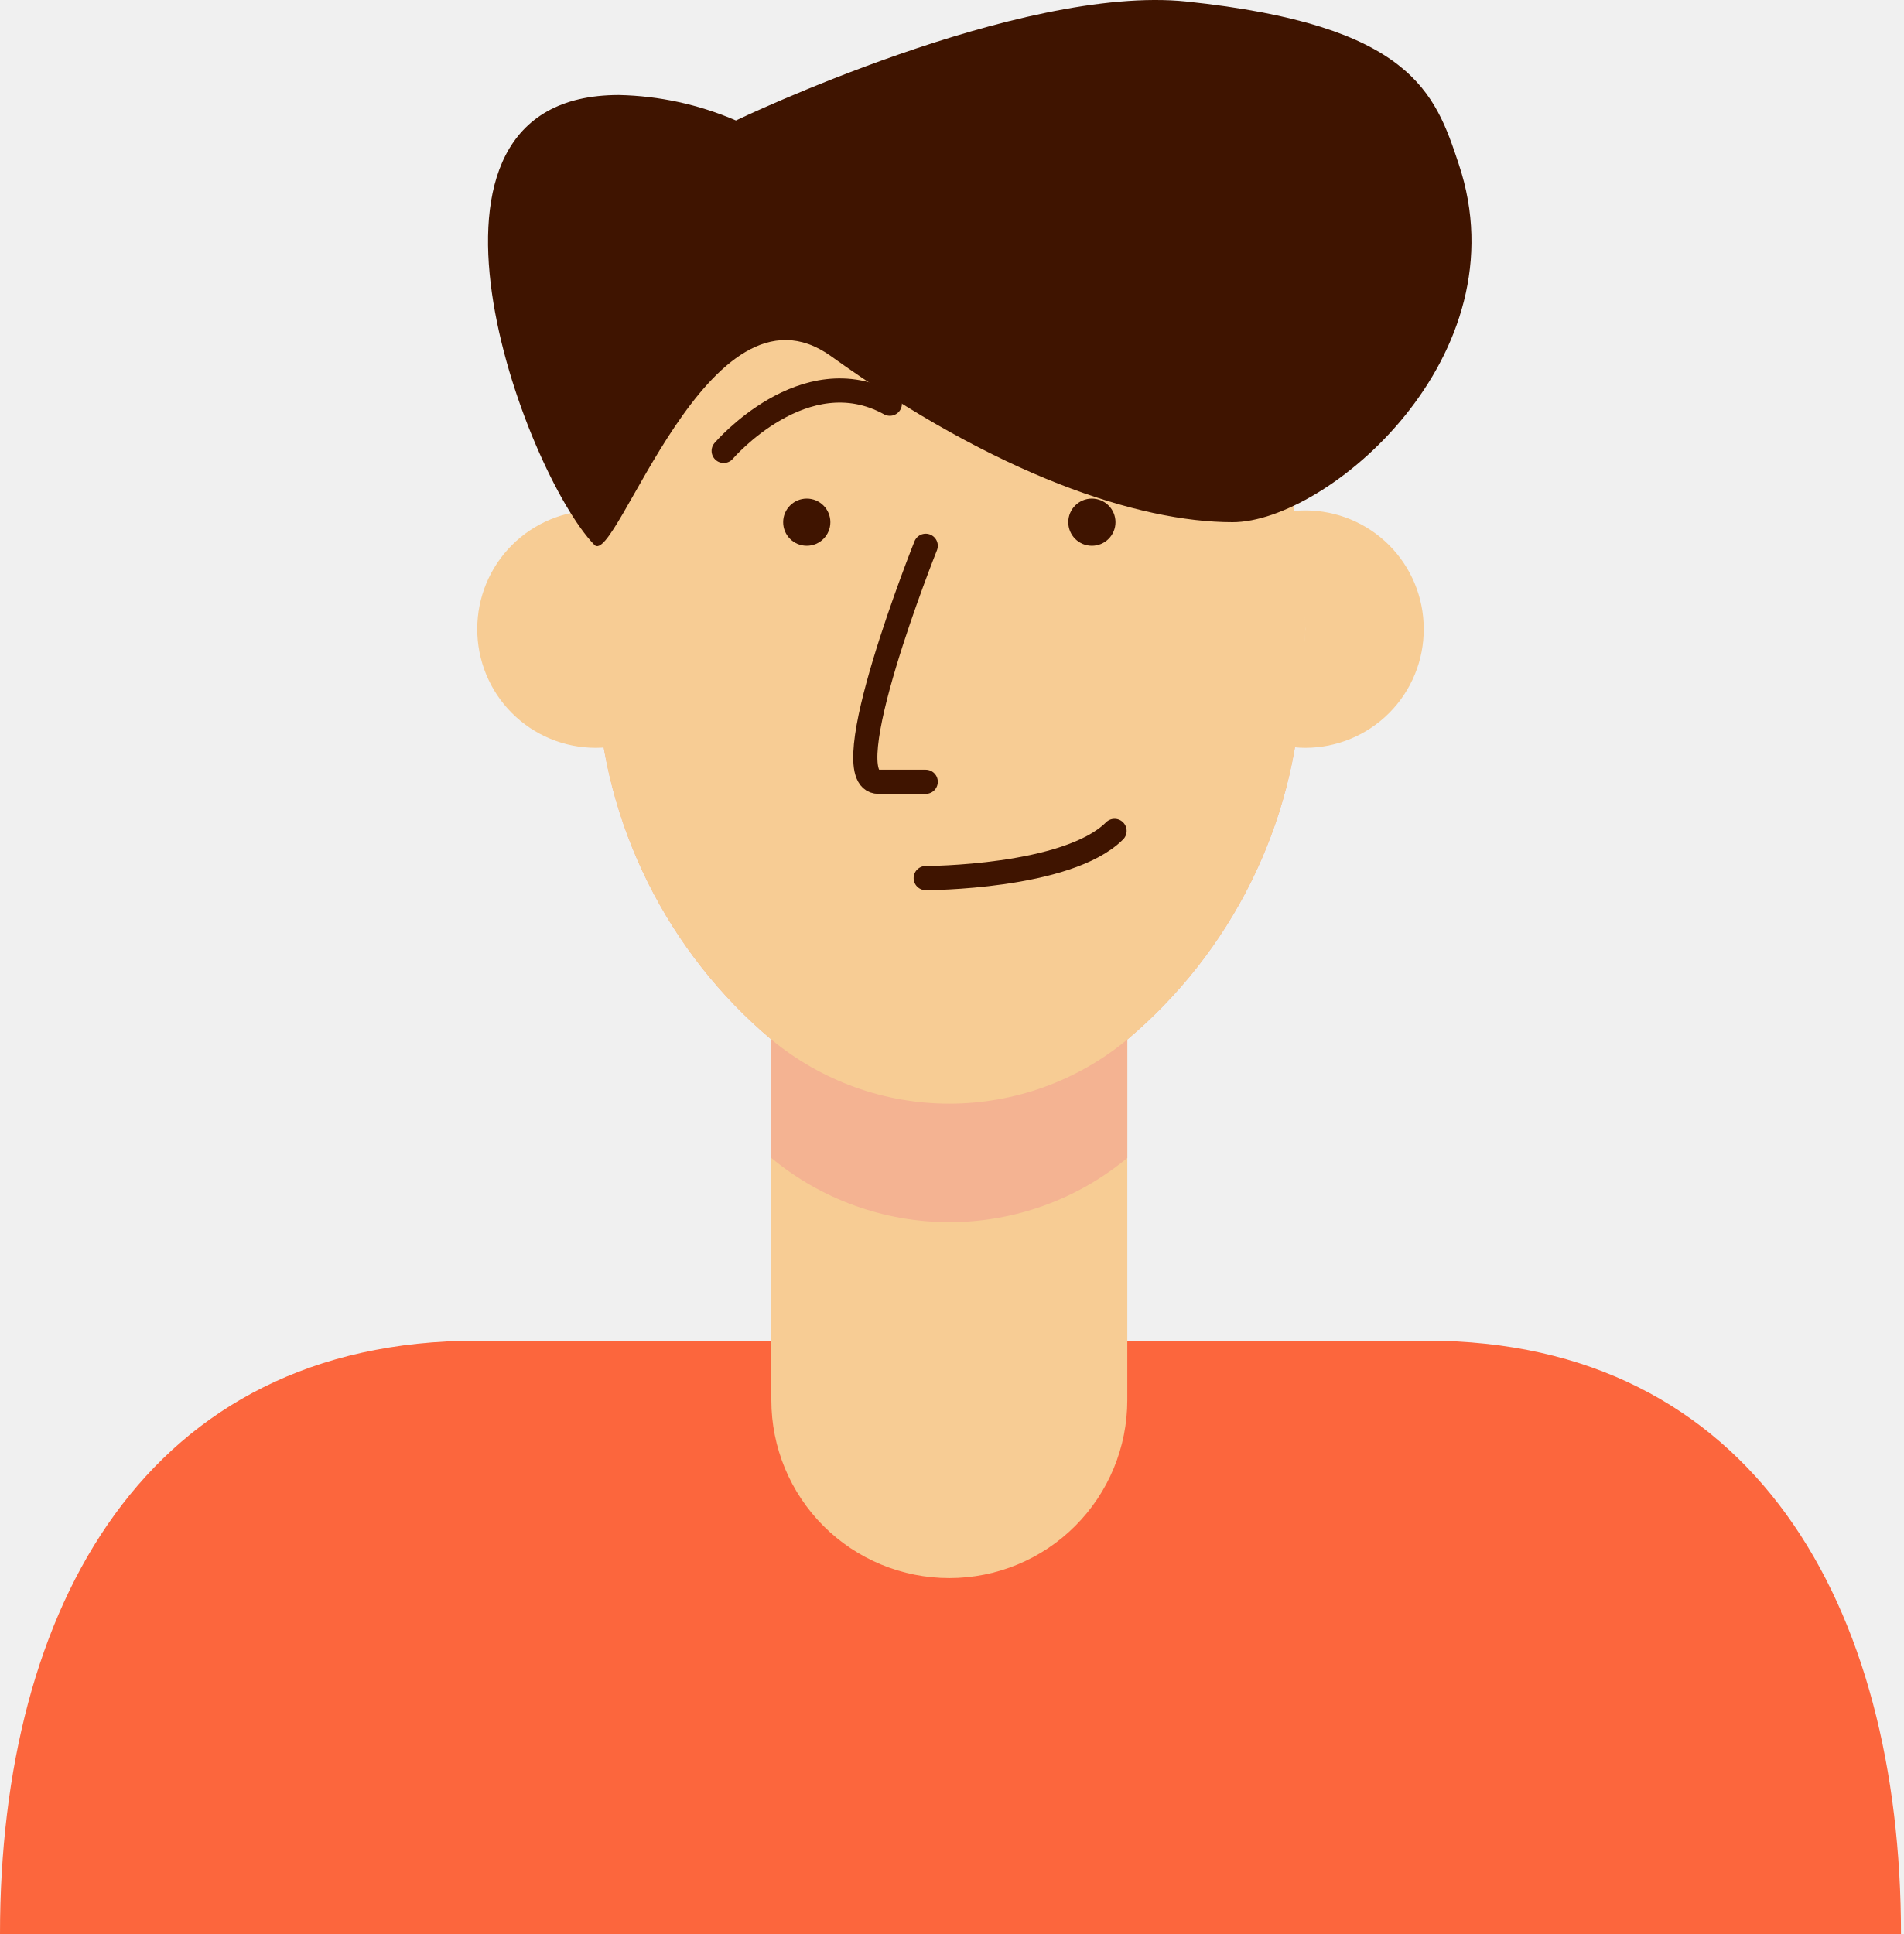
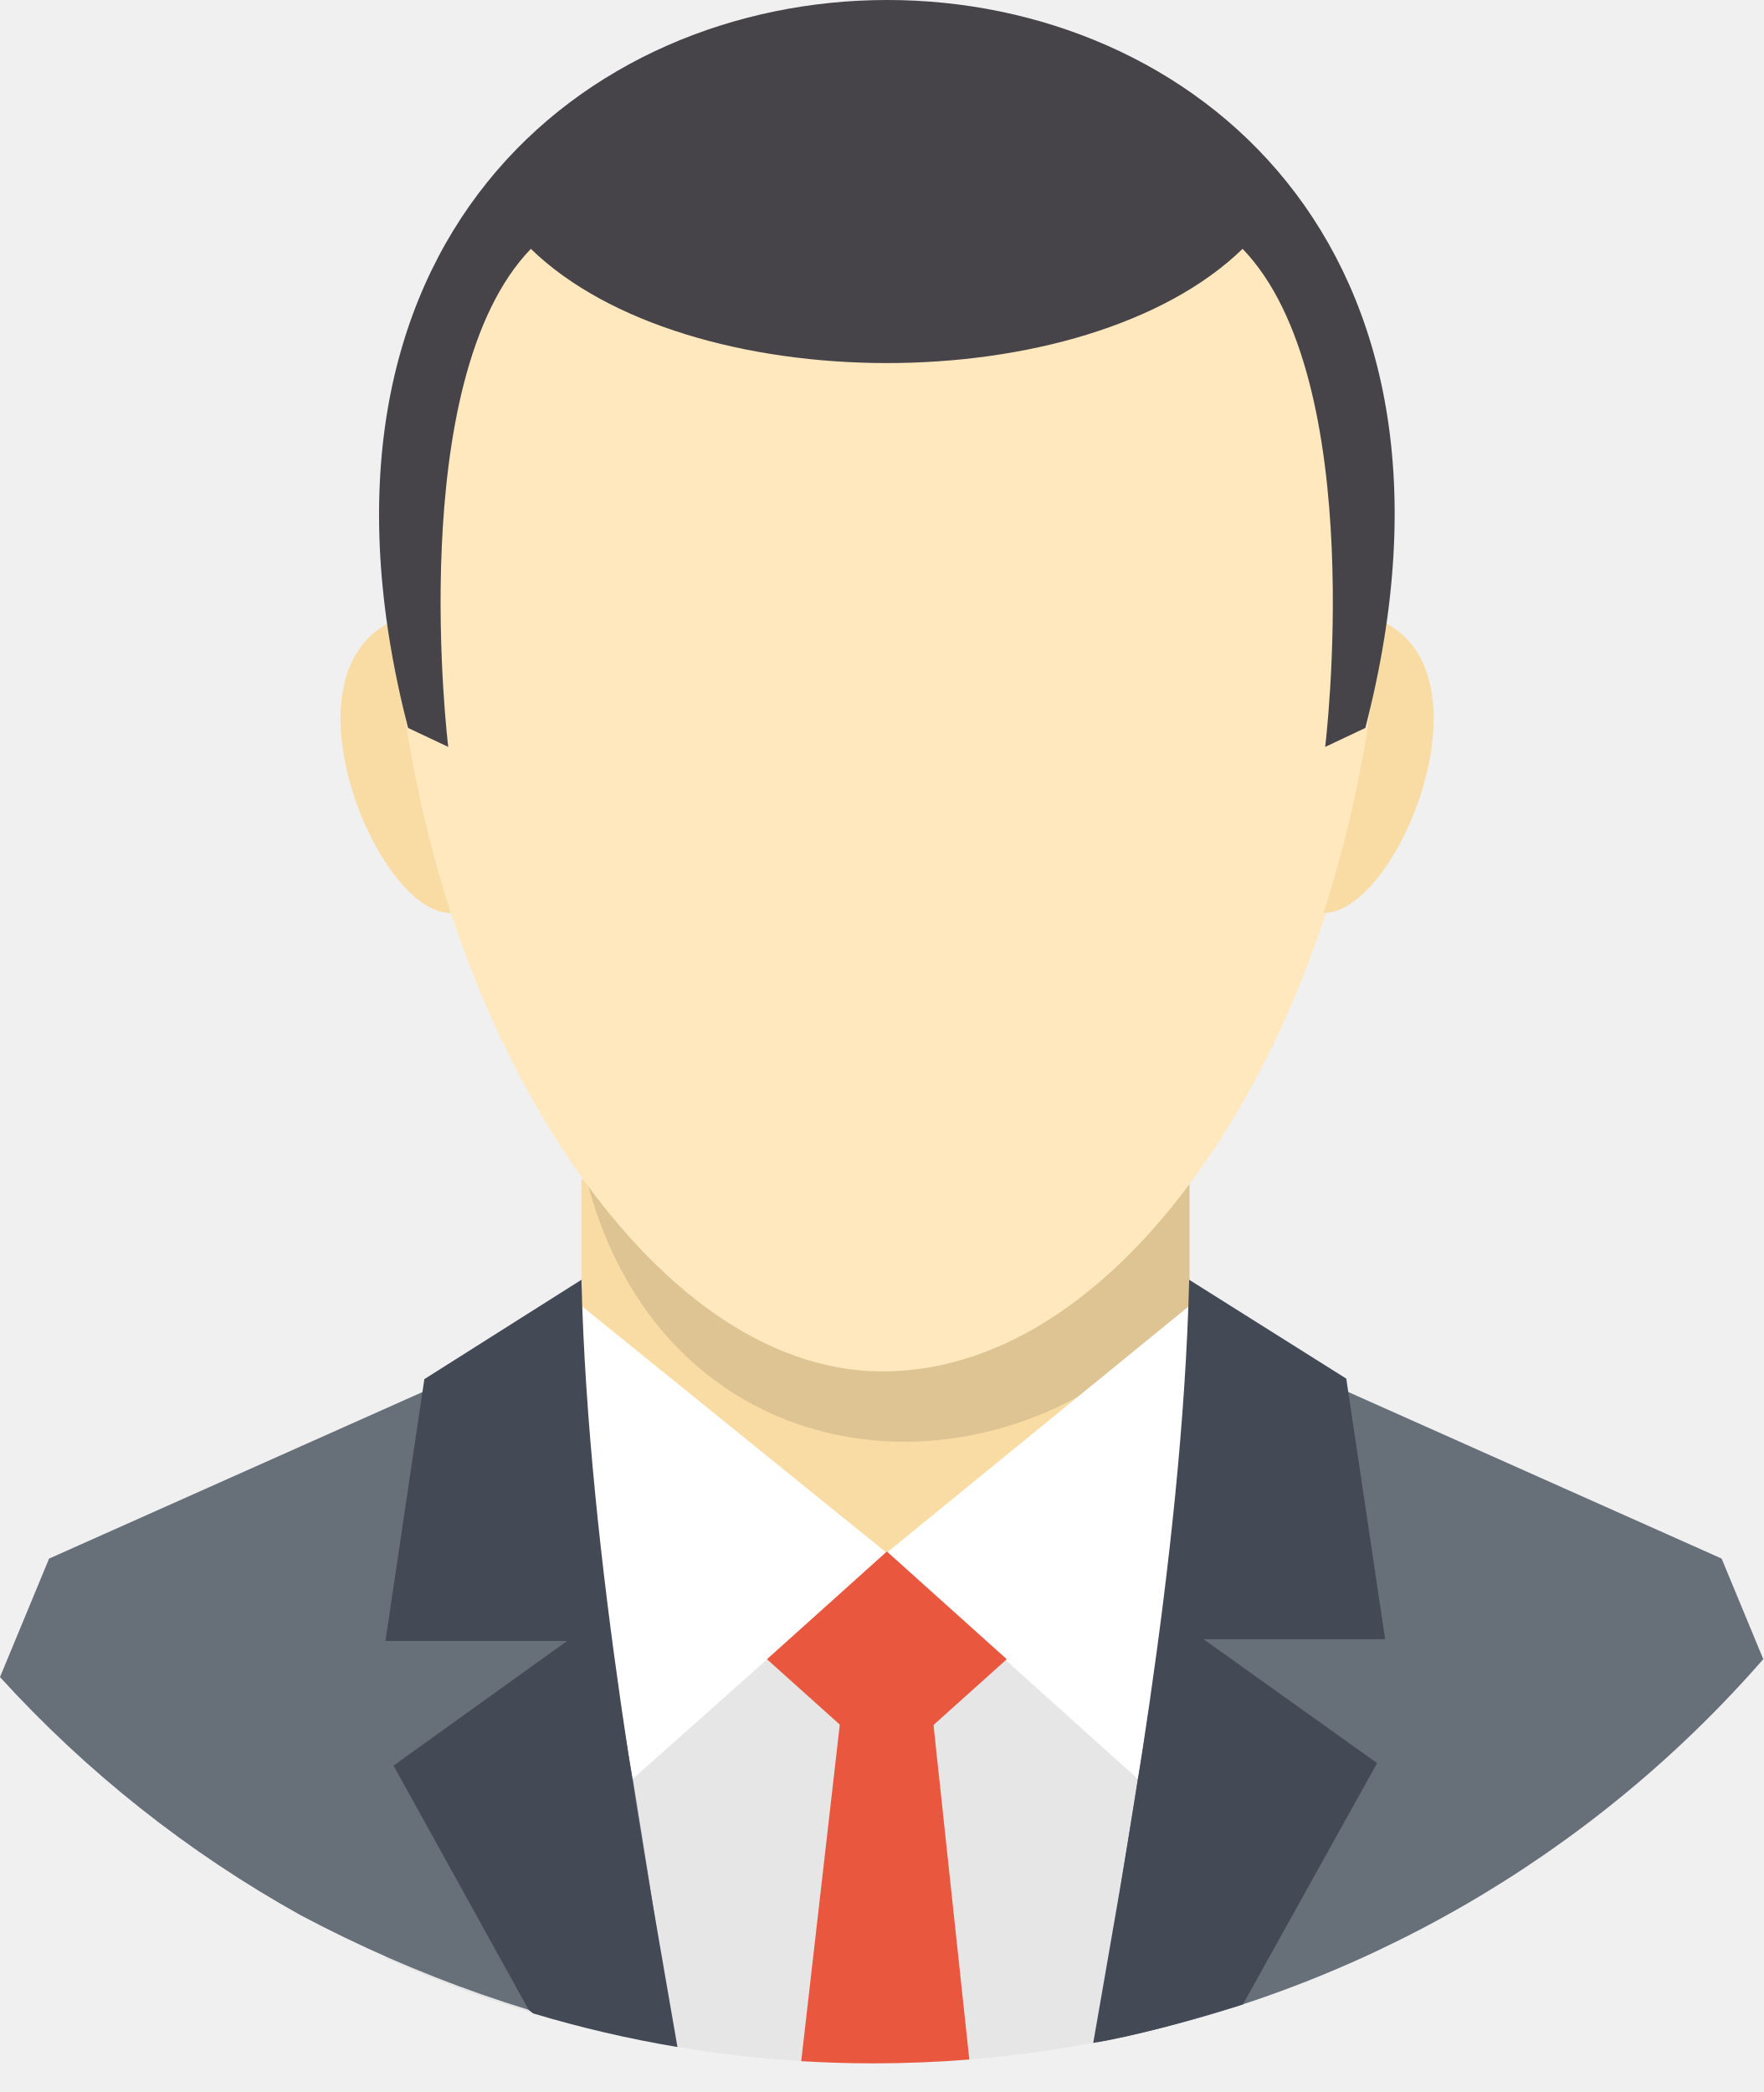
- <svg xmlns="http://www.w3.org/2000/svg" width="63" height="64" viewBox="0 0 63 64" fill="none">
-   <path d="M62.824 64H0C0 53.16 4.858 44.365 15.792 44.365H47.188C58.029 44.365 62.902 53.16 62.902 64H62.824Z" fill="#FC663D" />
-   <path d="M37.301 28.667V46.334C37.301 47.895 36.681 49.393 35.576 50.498C34.472 51.602 32.974 52.222 31.412 52.222C29.85 52.222 28.352 51.602 27.248 50.498C26.144 49.393 25.523 47.895 25.523 46.334V28.667H37.301Z" fill="#F7CC94" />
-   <path d="M43.065 22.778C42.954 25.008 42.385 27.19 41.393 29.189C40.401 31.189 39.008 32.962 37.301 34.4V38.32C35.645 39.692 33.562 40.443 31.412 40.443C29.262 40.443 27.179 39.692 25.523 38.32V34.4C23.816 32.962 22.423 31.189 21.431 29.189C20.439 27.19 19.87 25.008 19.759 22.778C20.462 15.046 25.398 9.033 31.412 9.033C37.426 9.033 42.346 15.046 43.065 22.778Z" fill="#F4B392" />
-   <path d="M43.19 20.81C43.188 21.468 43.147 22.125 43.065 22.778C42.954 25.008 42.385 27.19 41.393 29.189C40.401 31.189 39.008 32.962 37.301 34.4C35.645 35.771 33.562 36.522 31.412 36.522C29.262 36.522 27.179 35.771 25.523 34.4C23.816 32.962 22.423 31.189 21.431 29.189C20.439 27.19 19.87 25.008 19.759 22.778C19.677 22.125 19.636 21.468 19.634 20.81C19.634 12.141 24.898 5.19 31.412 5.19C37.926 5.19 43.19 12.141 43.19 20.81Z" fill="#F7CC94" />
-   <path d="M47.11 20.81C47.112 21.326 47.013 21.838 46.816 22.316C46.62 22.793 46.332 23.227 45.968 23.593C45.603 23.959 45.17 24.249 44.694 24.447C44.217 24.645 43.706 24.747 43.19 24.747C41.019 24.747 43.19 22.982 43.19 20.81C43.19 18.639 41.019 16.89 43.19 16.89C44.23 16.89 45.227 17.303 45.962 18.038C46.697 18.773 47.11 19.77 47.11 20.81Z" fill="#F7CC94" />
-   <path d="M15.792 20.81C15.79 21.326 15.89 21.838 16.086 22.316C16.282 22.793 16.57 23.227 16.935 23.593C17.299 23.959 17.732 24.249 18.209 24.447C18.685 24.645 19.196 24.747 19.713 24.747C21.884 24.747 19.713 22.982 19.713 20.81C19.713 18.639 21.884 16.89 19.713 16.89C18.673 16.89 17.676 17.303 16.94 18.038C16.205 18.773 15.792 19.77 15.792 20.81Z" fill="#F7CC94" />
-   <path d="M26.695 18.061C27.126 18.061 27.476 17.712 27.476 17.28C27.476 16.849 27.126 16.499 26.695 16.499C26.264 16.499 25.914 16.849 25.914 17.28C25.914 17.712 26.264 18.061 26.695 18.061Z" fill="#3F1400" />
-   <path d="M36.129 18.061C36.561 18.061 36.91 17.712 36.91 17.28C36.91 16.849 36.561 16.499 36.129 16.499C35.698 16.499 35.348 16.849 35.348 17.28C35.348 17.712 35.698 18.061 36.129 18.061Z" fill="#3F1400" />
-   <path d="M23.946 14.921C23.946 14.921 26.617 11.797 29.444 13.36" stroke="#3F1400" stroke-width="0.8" stroke-linecap="round" stroke-linejoin="round" />
-   <path d="M38.879 14.921C38.879 14.921 36.208 11.797 33.38 13.36" stroke="#3F1400" stroke-width="0.8" stroke-linecap="round" stroke-linejoin="round" />
-   <path d="M30.631 18.061C30.631 18.061 27.507 25.871 29.069 25.871H30.631" stroke="#3F1400" stroke-width="0.8" stroke-linecap="round" stroke-linejoin="round" />
-   <path d="M30.631 29.058C30.631 29.058 35.317 29.058 36.879 27.496" stroke="#3F1400" stroke-width="0.8" stroke-linecap="round" stroke-linejoin="round" />
-   <path d="M27.491 11.782C32.974 15.718 37.66 17.28 40.784 17.28C43.908 17.28 50.406 11.797 48.266 5.424C47.485 3.066 46.704 0.832 39.269 0.051C33.739 -0.527 24.352 3.987 24.352 3.987C23.127 3.459 21.812 3.172 20.478 3.144C12.668 3.144 17.354 15.64 19.666 18.03C20.384 18.811 23.446 8.892 27.491 11.782Z" fill="#3F1400" />
+ <svg xmlns="http://www.w3.org/2000/svg" width="59" height="70" viewBox="0 0 59 70" fill="none">
+   <path fill-rule="evenodd" clip-rule="evenodd" d="M19.455 39.472L39.799 39.627V56.148L19.455 55.993V39.472Z" fill="#F9DCA4" />
+   <path fill-rule="evenodd" clip-rule="evenodd" d="M45.95 65.338C40.778 67.747 35.148 69.01 29.443 69.04C23.739 69.071 18.095 67.87 12.898 65.517V51.925H45.948L45.95 65.338Z" fill="#E6E6E6" />
+   <path fill-rule="evenodd" clip-rule="evenodd" d="M32.434 68.913C31.378 68.997 30.311 69.04 29.233 69.041C28.419 69.041 27.611 69.016 26.809 68.968L28.127 57.473H31.209L32.434 68.913Z" fill="#E9573E" />
+   <path fill-rule="evenodd" clip-rule="evenodd" d="M22.527 68.442C18.17 67.631 13.962 66.159 10.049 64.079C6.29 61.987 2.896 59.298 0 56.117L1.642 52.152L19.451 44.208C19.451 50.873 21.64 61.449 22.527 68.442Z" fill="#677079" />
+   <path opacity="0.11" fill-rule="evenodd" clip-rule="evenodd" d="M39.803 39.573V43.705C33.751 50.774 22.188 49.774 19.596 39.341L39.803 39.573Z" fill="black" />
+   <path fill-rule="evenodd" clip-rule="evenodd" d="M29.526 0.786C56.743 0.786 46.135 45.889 29.526 45.889C13.837 45.889 2.308 0.786 29.526 0.786Z" fill="#FFE8BE" />
+   <path fill-rule="evenodd" clip-rule="evenodd" d="M13.201 20.756C9.275 22.468 12.613 30.586 15.084 30.55C14.059 27.374 13.427 24.085 13.201 20.756Z" fill="#F9DCA4" />
+   <path fill-rule="evenodd" clip-rule="evenodd" d="M46.166 20.755C50.092 22.467 46.754 30.586 44.285 30.549C45.309 27.373 45.941 24.084 46.166 20.755Z" fill="#F9DCA4" />
+   <path fill-rule="evenodd" clip-rule="evenodd" d="M17.762 8.327C13.498 12.75 14.998 24.992 14.998 24.992L13.655 24.358C5.273 -8.119 54.113 -8.12 45.684 24.358L44.341 24.992C44.341 24.992 45.842 12.75 41.578 8.327C36.31 13.436 23 13.409 17.762 8.327Z" fill="#464449" />
+   <path fill-rule="evenodd" clip-rule="evenodd" d="M36.736 68.328C45.379 66.659 53.215 62.15 59 55.516L57.606 52.151L39.798 44.206C39.798 50.872 37.624 61.335 36.736 68.328Z" fill="#677079" />
+   <path fill-rule="evenodd" clip-rule="evenodd" d="M39.799 43.692L29.662 51.961L38.069 59.523C38.069 59.523 40.31 47.112 39.799 43.692Z" fill="white" />
+   <path fill-rule="evenodd" clip-rule="evenodd" d="M19.453 43.692L29.67 51.961L21.172 59.523C21.172 59.523 18.939 47.112 19.453 43.692Z" fill="white" />
+   <path fill-rule="evenodd" clip-rule="evenodd" d="M25.663 55.519L29.675 51.914L33.687 55.519L29.675 59.121L25.663 55.519Z" fill="#E9573E" />
+   <path fill-rule="evenodd" clip-rule="evenodd" d="M22.668 68.495C21.035 68.221 19.421 67.846 17.835 67.369C17.785 67.331 17.736 67.291 17.689 67.25L13.168 59.078L18.976 54.908H12.898L14.199 46.147L19.455 42.822C19.683 52.248 21.705 62.846 22.668 68.495Z" fill="#434955" />
+   <path fill-rule="evenodd" clip-rule="evenodd" d="M36.58 68.358C37.332 68.233 38.077 68.058 38.815 67.867C39.687 67.64 40.554 67.385 41.416 67.126L41.587 67.071L46.078 58.995L40.27 54.848H46.347L45.047 46.13L39.79 42.822C39.563 52.2 37.542 62.737 36.58 68.358Z" fill="#434955" />
</svg>
